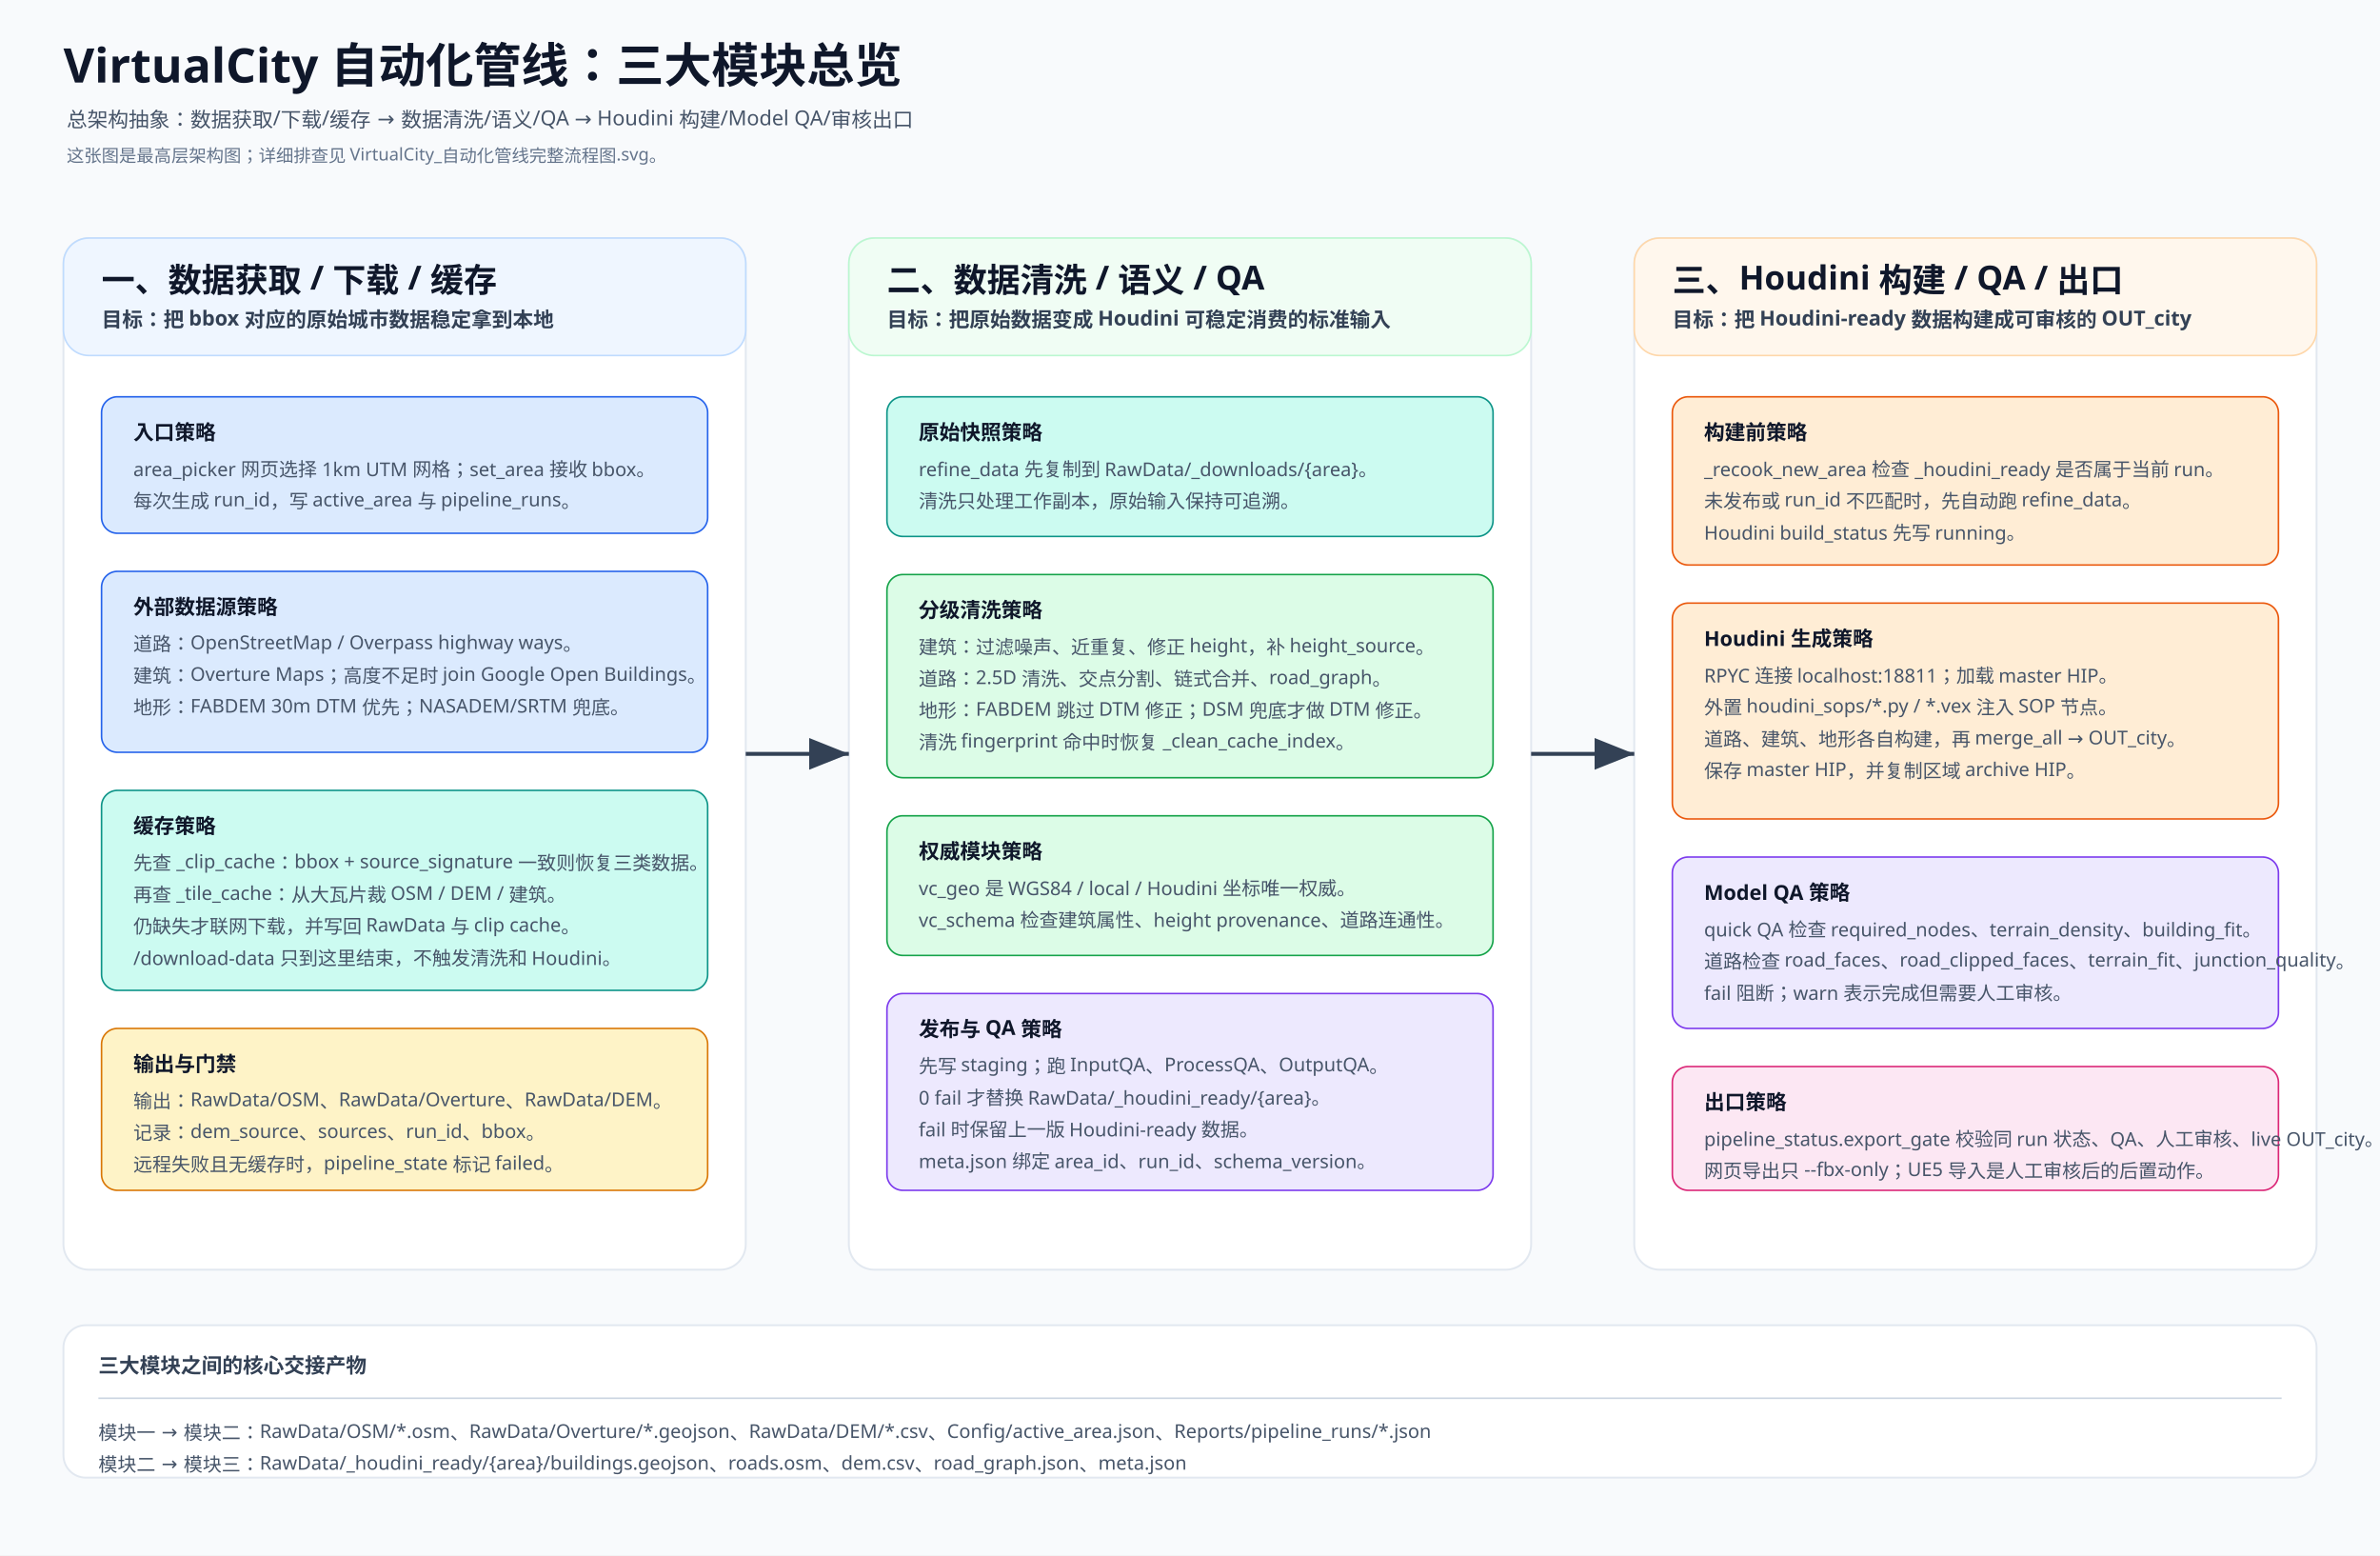
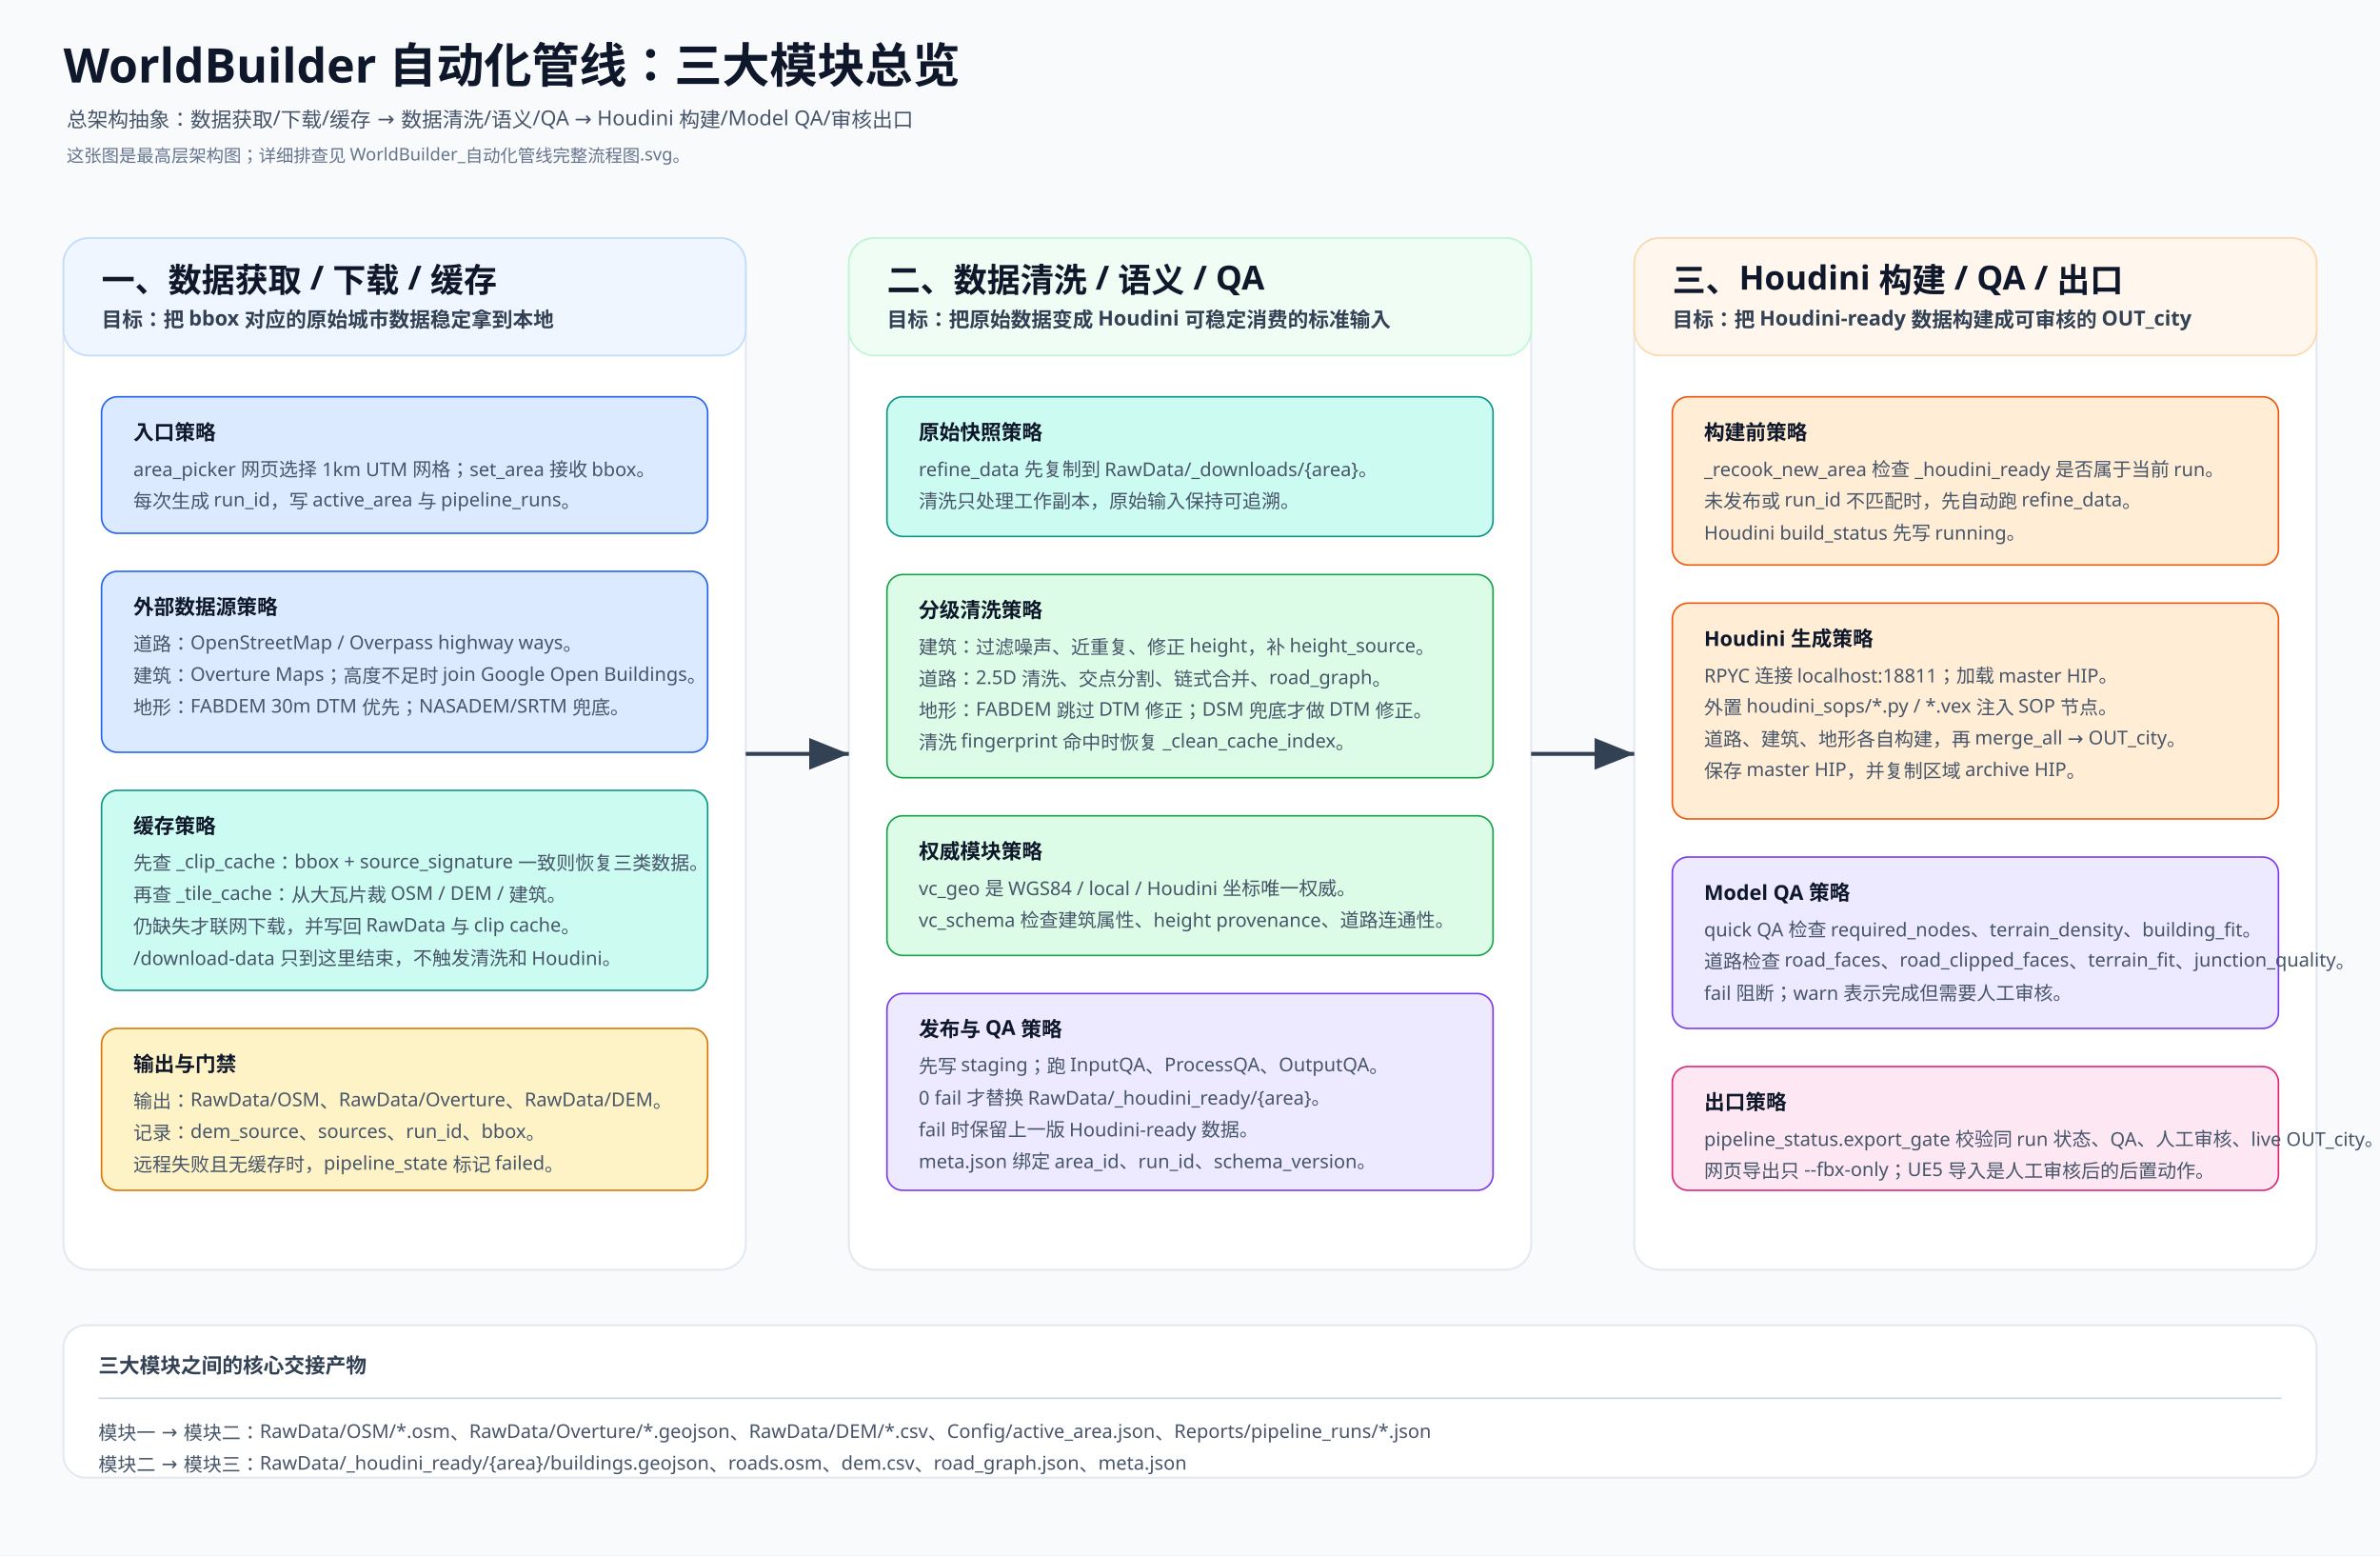
<svg xmlns="http://www.w3.org/2000/svg" width="1500" height="980" viewBox="0 0 1500 980" font-family="Segoe UI, Microsoft YaHei, sans-serif">
  <defs>
    <marker id="arrow" markerWidth="12" markerHeight="12" refX="10" refY="4" orient="auto" markerUnits="strokeWidth">
      <path d="M0,0 L10,4 L0,8 Z" fill="#334155" />
    </marker>
    <style>
      .bg { fill:#f8fafc; }
      .panel { fill:#ffffff; stroke:#e2e8f0; stroke-width:1.2; }
      .h1 { fill:#0f172a; font-size:30px; font-weight:750; }
      .sub { fill:#475569; font-size:13px; }
      .tiny { fill:#64748b; font-size:11px; }
      .phaseTitle { fill:#0f172a; font-size:21px; font-weight:750; }
      .phaseSub { fill:#334155; font-size:13px; font-weight:700; }
      .label { fill:#475569; font-size:12px; }
      .step { fill:#0f172a; font-size:13px; font-weight:700; }
      .note { fill:#475569; font-size:12px; }
      .data { fill:#dbeafe; stroke:#2563eb; }
      .cache { fill:#ccfbf1; stroke:#0d9488; }
      .clean { fill:#dcfce7; stroke:#16a34a; }
      .qa { fill:#ede9fe; stroke:#7c3aed; }
      .houdini { fill:#ffedd5; stroke:#ea580c; }
      .export { fill:#fce7f3; stroke:#db2777; }
      .warn { fill:#fef3c7; stroke:#d97706; }
      .flow { stroke:#334155; stroke-width:2.5; fill:none; marker-end:url(#arrow); }
      .dash { stroke:#94a3b8; stroke-width:1.7; fill:none; stroke-dasharray:7 5; marker-end:url(#arrow); }
      .divider { stroke:#cbd5e1; stroke-width:1; }
    </style>
  </defs>
  <rect class="bg" x="0" y="0" width="1500" height="980" />
-   <text x="40" y="52" class="h1">VirtualCity 自动化管线：三大模块总览</text>
+   <text x="40" y="52" class="h1">WorldBuilder 自动化管线：三大模块总览</text>
  <text x="42" y="80" class="sub">总架构抽象：数据获取/下载/缓存 → 数据清洗/语义/QA → Houdini 构建/Model QA/审核出口</text>
-   <text x="42" y="102" class="tiny">这张图是最高层架构图；详细排查见 VirtualCity_自动化管线完整流程图.svg。</text>
+   <text x="42" y="102" class="tiny">这张图是最高层架构图；详细排查见 WorldBuilder_自动化管线完整流程图.svg。</text>
  <g transform="translate(40,150)">
    <rect class="panel" x="0" y="0" width="430" height="650" rx="16" />
    <rect x="0" y="0" width="430" height="74" rx="16" fill="#eff6ff" stroke="#bfdbfe" />
    <text x="24" y="34" class="phaseTitle">一、数据获取 / 下载 / 缓存</text>
    <text x="24" y="56" class="phaseSub">目标：把 bbox 对应的原始城市数据稳定拿到本地</text>
    <rect class="data" x="24" y="100" width="382" height="86" rx="10" />
    <text x="44" y="127" class="step">入口策略</text>
    <text x="44" y="150" class="note">area_picker 网页选择 1km UTM 网格；set_area 接收 bbox。</text>
    <text x="44" y="170" class="note">每次生成 run_id，写 active_area 与 pipeline_runs。</text>
    <rect class="data" x="24" y="210" width="382" height="114" rx="10" />
    <text x="44" y="237" class="step">外部数据源策略</text>
    <text x="44" y="260" class="note">道路：OpenStreetMap / Overpass highway ways。</text>
    <text x="44" y="280" class="note">建筑：Overture Maps；高度不足时 join Google Open Buildings。</text>
    <text x="44" y="300" class="note">地形：FABDEM 30m DTM 优先；NASADEM/SRTM 兜底。</text>
    <rect class="cache" x="24" y="348" width="382" height="126" rx="10" />
    <text x="44" y="375" class="step">缓存策略</text>
    <text x="44" y="398" class="note">先查 _clip_cache：bbox + source_signature 一致则恢复三类数据。</text>
    <text x="44" y="418" class="note">再查 _tile_cache：从大瓦片裁 OSM / DEM / 建筑。</text>
    <text x="44" y="438" class="note">仍缺失才联网下载，并写回 RawData 与 clip cache。</text>
    <text x="44" y="458" class="note">/download-data 只到这里结束，不触发清洗和 Houdini。</text>
    <rect class="warn" x="24" y="498" width="382" height="102" rx="10" />
    <text x="44" y="525" class="step">输出与门禁</text>
    <text x="44" y="548" class="note">输出：RawData/OSM、RawData/Overture、RawData/DEM。</text>
    <text x="44" y="568" class="note">记录：dem_source、sources、run_id、bbox。</text>
    <text x="44" y="588" class="note">远程失败且无缓存时，pipeline_state 标记 failed。</text>
  </g>
  <g transform="translate(535,150)">
    <rect class="panel" x="0" y="0" width="430" height="650" rx="16" />
    <rect x="0" y="0" width="430" height="74" rx="16" fill="#f0fdf4" stroke="#bbf7d0" />
    <text x="24" y="34" class="phaseTitle">二、数据清洗 / 语义 / QA</text>
    <text x="24" y="56" class="phaseSub">目标：把原始数据变成 Houdini 可稳定消费的标准输入</text>
    <rect class="cache" x="24" y="100" width="382" height="88" rx="10" />
    <text x="44" y="127" class="step">原始快照策略</text>
    <text x="44" y="150" class="note">refine_data 先复制到 RawData/_downloads/{area}。</text>
    <text x="44" y="170" class="note">清洗只处理工作副本，原始输入保持可追溯。</text>
    <rect class="clean" x="24" y="212" width="382" height="128" rx="10" />
    <text x="44" y="239" class="step">分级清洗策略</text>
    <text x="44" y="262" class="note">建筑：过滤噪声、近重复、修正 height，补 height_source。</text>
    <text x="44" y="282" class="note">道路：2.5D 清洗、交点分割、链式合并、road_graph。</text>
    <text x="44" y="302" class="note">地形：FABDEM 跳过 DTM 修正；DSM 兜底才做 DTM 修正。</text>
    <text x="44" y="322" class="note">清洗 fingerprint 命中时恢复 _clean_cache_index。</text>
    <rect class="clean" x="24" y="364" width="382" height="88" rx="10" />
    <text x="44" y="391" class="step">权威模块策略</text>
    <text x="44" y="414" class="note">vc_geo 是 WGS84 / local / Houdini 坐标唯一权威。</text>
    <text x="44" y="434" class="note">vc_schema 检查建筑属性、height provenance、道路连通性。</text>
    <rect class="qa" x="24" y="476" width="382" height="124" rx="10" />
    <text x="44" y="503" class="step">发布与 QA 策略</text>
    <text x="44" y="526" class="note">先写 staging；跑 InputQA、ProcessQA、OutputQA。</text>
    <text x="44" y="546" class="note">0 fail 才替换 RawData/_houdini_ready/{area}。</text>
    <text x="44" y="566" class="note">fail 时保留上一版 Houdini-ready 数据。</text>
    <text x="44" y="586" class="note">meta.json 绑定 area_id、run_id、schema_version。</text>
  </g>
  <g transform="translate(1030,150)">
    <rect class="panel" x="0" y="0" width="430" height="650" rx="16" />
    <rect x="0" y="0" width="430" height="74" rx="16" fill="#fff7ed" stroke="#fed7aa" />
    <text x="24" y="34" class="phaseTitle">三、Houdini 构建 / QA / 出口</text>
    <text x="24" y="56" class="phaseSub">目标：把 Houdini-ready 数据构建成可审核的 OUT_city</text>
    <rect class="houdini" x="24" y="100" width="382" height="106" rx="10" />
    <text x="44" y="127" class="step">构建前策略</text>
    <text x="44" y="150" class="note">_recook_new_area 检查 _houdini_ready 是否属于当前 run。</text>
    <text x="44" y="170" class="note">未发布或 run_id 不匹配时，先自动跑 refine_data。</text>
    <text x="44" y="190" class="note">Houdini build_status 先写 running。</text>
    <rect class="houdini" x="24" y="230" width="382" height="136" rx="10" />
    <text x="44" y="257" class="step">Houdini 生成策略</text>
    <text x="44" y="280" class="note">RPYC 连接 localhost:18811；加载 master HIP。</text>
    <text x="44" y="300" class="note">外置 houdini_sops/*.py / *.vex 注入 SOP 节点。</text>
    <text x="44" y="320" class="note">道路、建筑、地形各自构建，再 merge_all → OUT_city。</text>
    <text x="44" y="340" class="note">保存 master HIP，并复制区域 archive HIP。</text>
    <rect class="qa" x="24" y="390" width="382" height="108" rx="10" />
    <text x="44" y="417" class="step">Model QA 策略</text>
    <text x="44" y="440" class="note">quick QA 检查 required_nodes、terrain_density、building_fit。</text>
    <text x="44" y="460" class="note">道路检查 road_faces、road_clipped_faces、terrain_fit、junction_quality。</text>
    <text x="44" y="480" class="note">fail 阻断；warn 表示完成但需要人工审核。</text>
    <rect class="export" x="24" y="522" width="382" height="78" rx="10" />
    <text x="44" y="549" class="step">出口策略</text>
    <text x="44" y="572" class="note">pipeline_status.export_gate 校验同 run 状态、QA、人工审核、live OUT_city。</text>
    <text x="44" y="592" class="note">网页导出只 --fbx-only；UE5 导入是人工审核后的后置动作。</text>
  </g>
  <path class="flow" d="M470,475 C500,475 505,475 535,475" />
  <path class="flow" d="M965,475 C995,475 1000,475 1030,475" />
  <g transform="translate(40,835)">
    <rect class="panel" x="0" y="0" width="1420" height="96" rx="14" />
    <text x="22" y="30" class="phaseSub">三大模块之间的核心交接产物</text>
    <line class="divider" x1="22" y1="46" x2="1398" y2="46" />
    <text x="22" y="72" class="label">模块一 → 模块二：RawData/OSM/*.osm、RawData/Overture/*.geojson、RawData/DEM/*.csv、Config/active_area.json、Reports/pipeline_runs/*.json</text>
    <text x="22" y="92" class="label">模块二 → 模块三：RawData/_houdini_ready/{area}/buildings.geojson、roads.osm、dem.csv、road_graph.json、meta.json</text>
  </g>
</svg>
